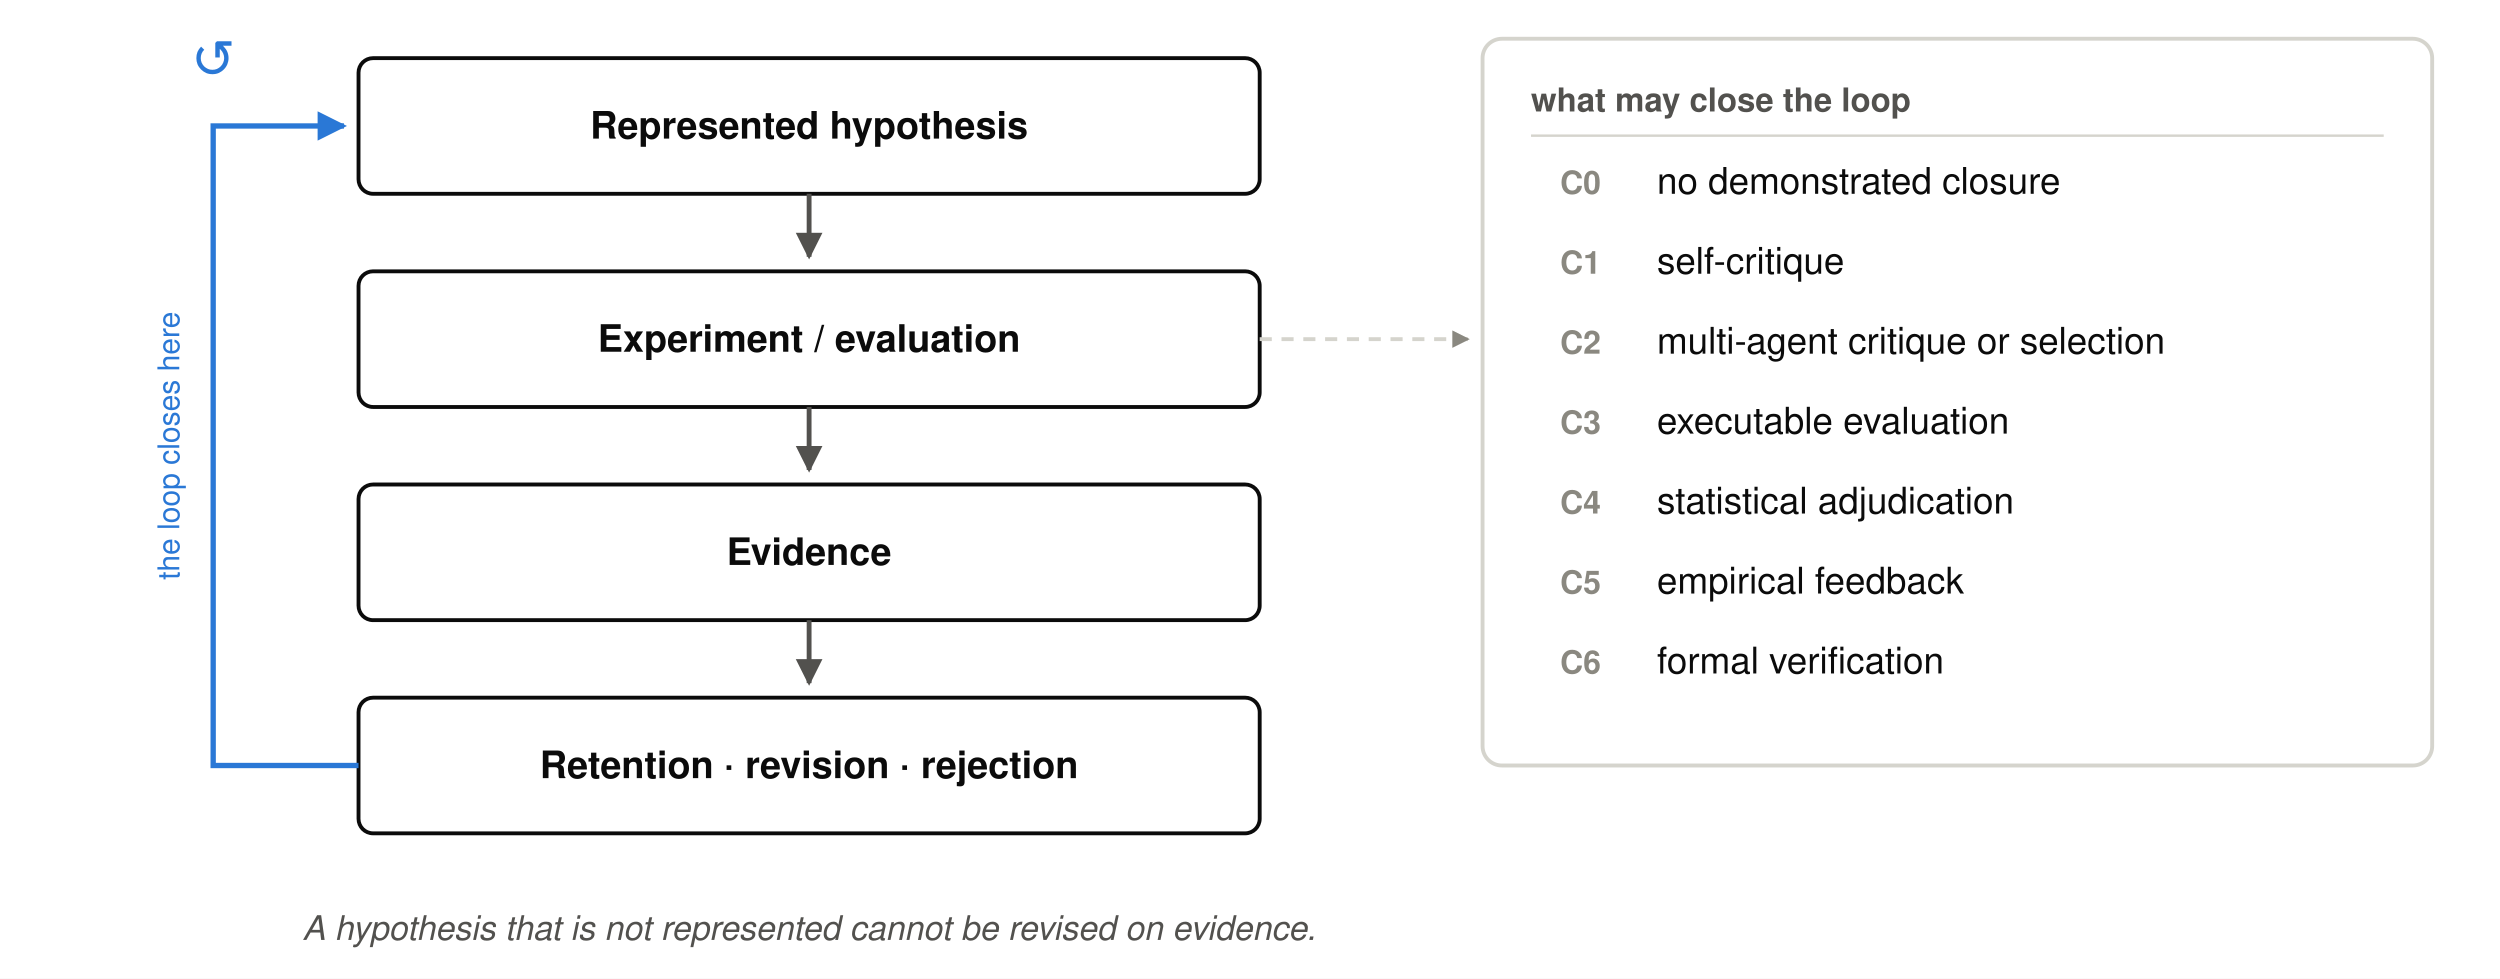
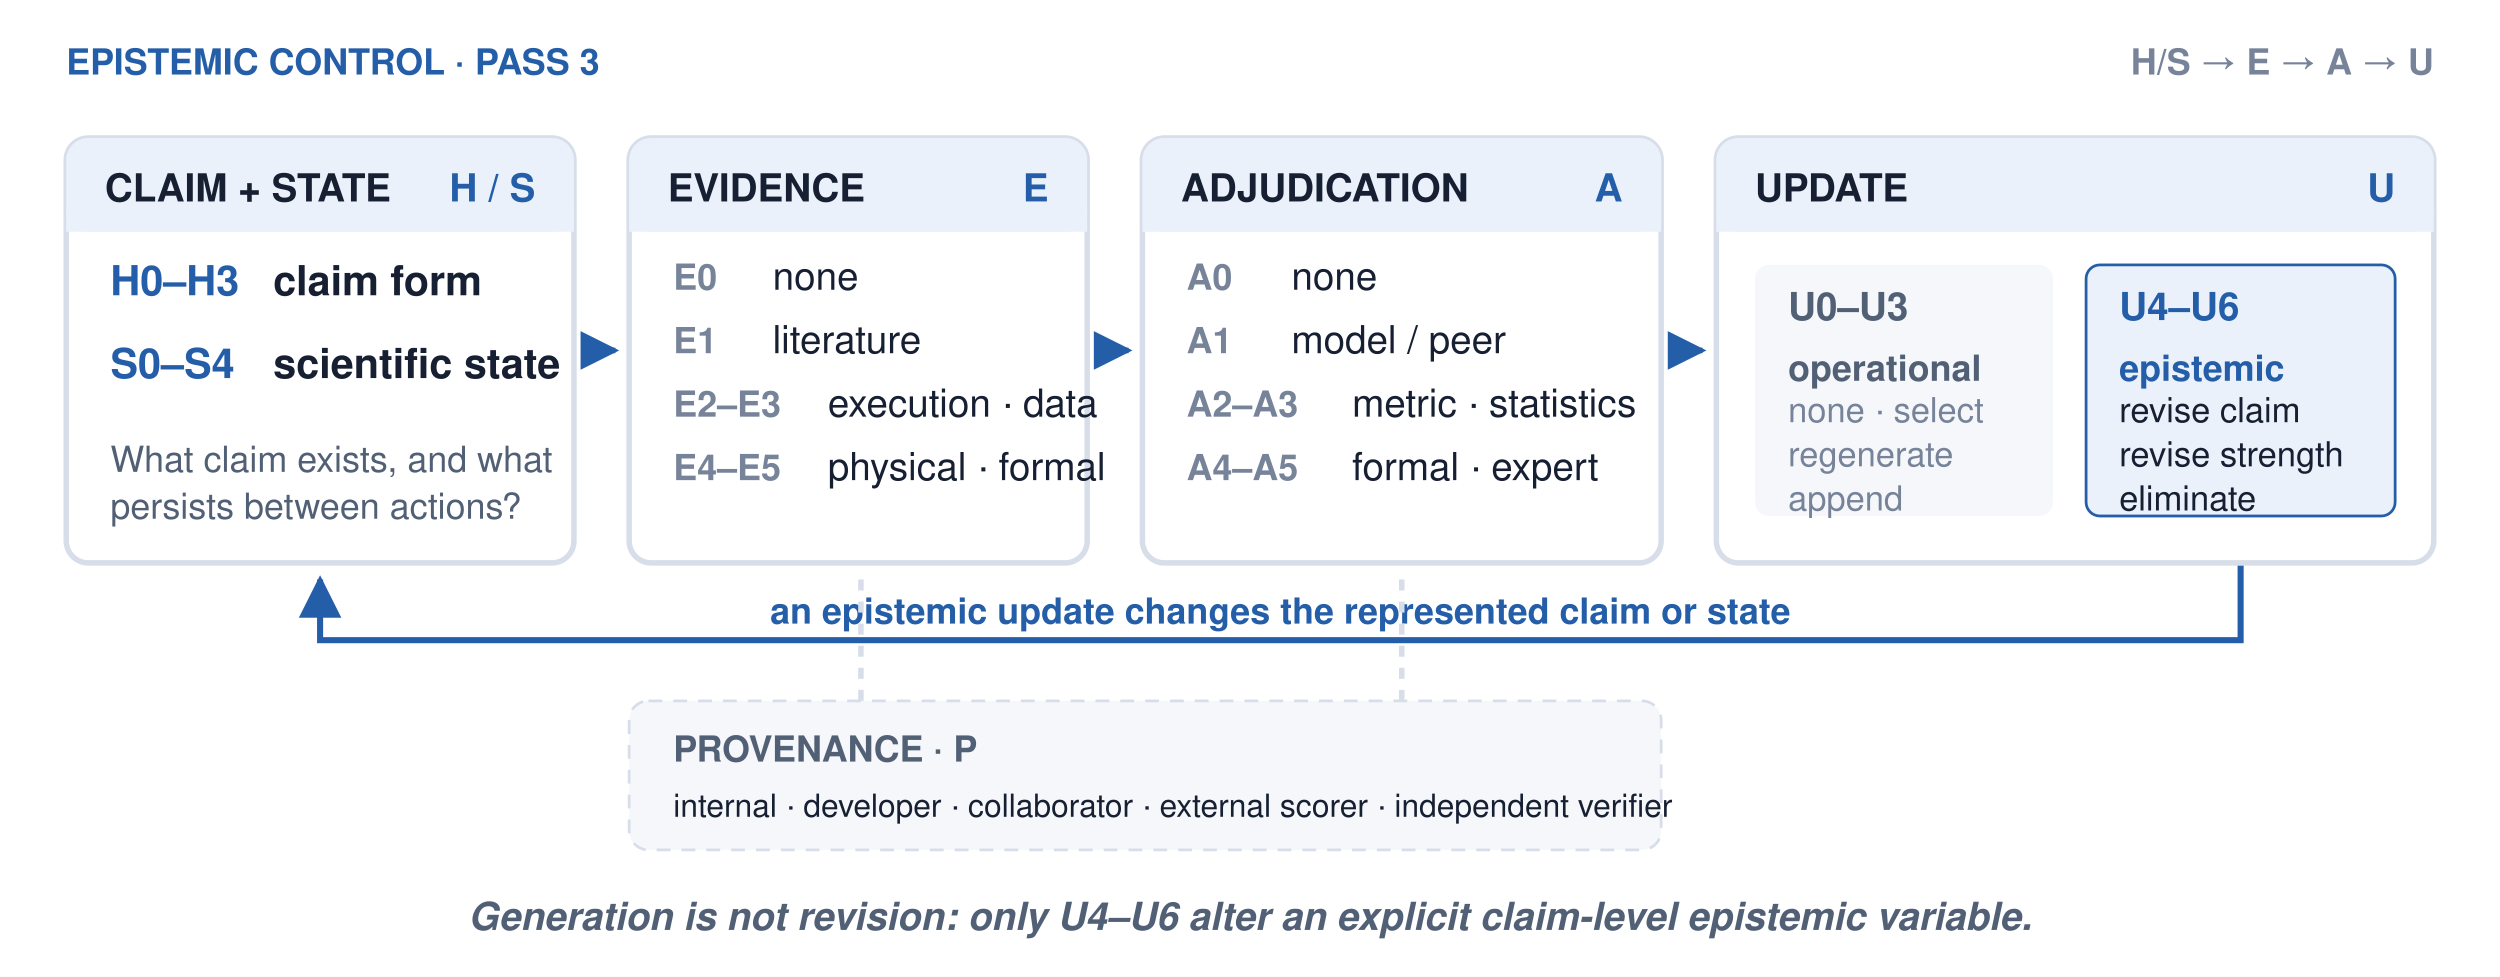
- <svg xmlns="http://www.w3.org/2000/svg" width="516" height="202" viewBox="0 0 516 202" role="img" aria-labelledby="t d" font-family="Helvetica, Arial, sans-serif">
+ <svg xmlns="http://www.w3.org/2000/svg" width="453pt" height="177pt" viewBox="0 0 906 354" role="img" aria-labelledby="loop-title loop-desc" font-family="Helvetica, Arial, sans-serif">
  <defs>
-     <marker id="a" viewBox="0 0 10 10" refX="9" refY="5" markerWidth="5.5" markerHeight="5.5" orient="auto-start-reverse">
-       <path d="M0 0 L10 5 L0 10 z" fill="#52514e" />
-     </marker>
-     <marker id="ab" viewBox="0 0 10 10" refX="9" refY="5" markerWidth="5.5" markerHeight="5.5" orient="auto-start-reverse">
-       <path d="M0 0 L10 5 L0 10 z" fill="#2a78d6" />
-     </marker>
-     <marker id="af" viewBox="0 0 10 10" refX="9" refY="5" markerWidth="4.5" markerHeight="4.5" orient="auto-start-reverse">
-       <path d="M0 0 L10 5 L0 10 z" fill="#8a8880" />
+     <marker id="arrow" viewBox="0 0 10 10" refX="9" refY="5" markerWidth="7" markerHeight="7" orient="auto">
+       <path d="M0 0 L10 5 L0 10 z" fill="#245EA8" />
    </marker>
  </defs>
-   <rect width="516" height="202" fill="#ffffff" />
-   <rect x="74" y="12" width="186" height="28" rx="3" fill="#ffffff" stroke="#0b0b0b" stroke-width="0.8" />
-   <text x="167.0" y="28.6" font-size="7.8" fill="#0b0b0b" font-weight="600" text-anchor="middle">Represented hypothesis</text>
-   <path d="M167.0 40 L167.0 53" stroke="#52514e" stroke-width="1" marker-end="url(#a)" />
-   <rect x="74" y="56" width="186" height="28" rx="3" fill="#ffffff" stroke="#0b0b0b" stroke-width="0.8" />
-   <text x="167.0" y="72.6" font-size="7.8" fill="#0b0b0b" font-weight="600" text-anchor="middle">Experiment / evaluation</text>
-   <path d="M167.0 84 L167.0 97" stroke="#52514e" stroke-width="1" marker-end="url(#a)" />
-   <rect x="74" y="100" width="186" height="28" rx="3" fill="#ffffff" stroke="#0b0b0b" stroke-width="0.8" />
-   <text x="167.0" y="116.6" font-size="7.8" fill="#0b0b0b" font-weight="600" text-anchor="middle">Evidence</text>
-   <path d="M167.0 128 L167.0 141" stroke="#52514e" stroke-width="1" marker-end="url(#a)" />
-   <rect x="74" y="144" width="186" height="28" rx="3" fill="#ffffff" stroke="#0b0b0b" stroke-width="0.8" />
-   <text x="167.0" y="160.6" font-size="7.8" fill="#0b0b0b" font-weight="600" text-anchor="middle">Retention · revision · rejection</text>
-   <path d="M74 158.0 L44 158.0 L44 26.0 L71 26.0" fill="none" stroke="#2a78d6" stroke-width="1.1" marker-end="url(#ab)" />
-   <text x="44.0" y="16.0" font-size="11" fill="#2a78d6" font-weight="400" text-anchor="middle">↺</text>
-   <text x="37.0" y="92.0" font-size="6.2" fill="#2a78d6" text-anchor="middle" transform="rotate(-90 37.0 92.0)">the loop closes here</text>
-   <rect x="306" y="8" width="196" height="150" rx="4" fill="#ffffff" stroke="#d5d4cd" stroke-width="0.8" />
-   <text x="316.0" y="23.0" font-size="6.8" fill="#52514e" font-weight="700" text-anchor="start">what may close the loop</text>
-   <line x1="316" y1="28" x2="492" y2="28" stroke="#d5d4cd" stroke-width="0.5" />
-   <text x="322.0" y="40.0" font-size="6.6" fill="#8a8880" font-weight="700" text-anchor="start">C0</text>
-   <text x="342.0" y="40.0" font-size="7.6" fill="#0b0b0b" font-weight="400" text-anchor="start">no demonstrated closure</text>
-   <text x="322.0" y="56.5" font-size="6.6" fill="#8a8880" font-weight="700" text-anchor="start">C1</text>
-   <text x="342.0" y="56.5" font-size="7.6" fill="#0b0b0b" font-weight="400" text-anchor="start">self-critique</text>
-   <text x="322.0" y="73.0" font-size="6.6" fill="#8a8880" font-weight="700" text-anchor="start">C2</text>
-   <text x="342.0" y="73.0" font-size="7.6" fill="#0b0b0b" font-weight="400" text-anchor="start">multi-agent critique or selection</text>
-   <text x="322.0" y="89.5" font-size="6.6" fill="#8a8880" font-weight="700" text-anchor="start">C3</text>
-   <text x="342.0" y="89.5" font-size="7.6" fill="#0b0b0b" font-weight="400" text-anchor="start">executable evaluation</text>
-   <text x="322.0" y="106.0" font-size="6.6" fill="#8a8880" font-weight="700" text-anchor="start">C4</text>
-   <text x="342.0" y="106.0" font-size="7.6" fill="#0b0b0b" font-weight="400" text-anchor="start">statistical adjudication</text>
-   <text x="322.0" y="122.5" font-size="6.6" fill="#8a8880" font-weight="700" text-anchor="start">C5</text>
-   <text x="342.0" y="122.5" font-size="7.6" fill="#0b0b0b" font-weight="400" text-anchor="start">empirical feedback</text>
-   <text x="322.0" y="139.0" font-size="6.6" fill="#8a8880" font-weight="700" text-anchor="start">C6</text>
-   <text x="342.0" y="139.0" font-size="7.6" fill="#0b0b0b" font-weight="400" text-anchor="start">formal verification</text>
-   <path d="M260 70.0 L303 70.0" stroke="#d5d4cd" stroke-width="0.8" stroke-dasharray="2.5 2" marker-end="url(#af)" />
-   <text x="167.0" y="194.0" font-size="7.0" fill="#52514e" font-weight="400" text-anchor="middle" font-style="italic">A hypothesis that is not represented cannot be revised on evidence.</text>
+   <rect width="906" height="354" fill="#FFFFFF" />
+   <text x="24" y="27" font-size="13" fill="#245EA8" font-weight="700" text-anchor="start">EPISTEMIC CONTROL · PASS 3</text>
+   <text x="882" y="27" font-size="13" fill="#768399" font-weight="600" text-anchor="end">H/S → E → A → U</text>
+   <rect x="24" y="50" width="184" height="154" rx="8" fill="#FFFFFF" stroke="#D7DEE9" stroke-width="2" />
+   <rect x="24" y="50" width="184" height="34" rx="8" fill="#EAF1FA" />
+   <rect x="24" y="76" width="184" height="8" fill="#EAF1FA" />
+   <text x="38" y="73" font-size="14" fill="#172033" font-weight="700" text-anchor="start">CLAIM + STATE</text>
+   <text x="194" y="73" font-size="14" fill="#245EA8" font-weight="700" text-anchor="end">H / S</text>
+   <rect x="228" y="50" width="166" height="154" rx="8" fill="#FFFFFF" stroke="#D7DEE9" stroke-width="2" />
+   <rect x="228" y="50" width="166" height="34" rx="8" fill="#EAF1FA" />
+   <rect x="228" y="76" width="166" height="8" fill="#EAF1FA" />
+   <text x="242" y="73" font-size="14" fill="#172033" font-weight="700" text-anchor="start">EVIDENCE</text>
+   <text x="380" y="73" font-size="14" fill="#245EA8" font-weight="700" text-anchor="end">E</text>
+   <rect x="414" y="50" width="188" height="154" rx="8" fill="#FFFFFF" stroke="#D7DEE9" stroke-width="2" />
+   <rect x="414" y="50" width="188" height="34" rx="8" fill="#EAF1FA" />
+   <rect x="414" y="76" width="188" height="8" fill="#EAF1FA" />
+   <text x="428" y="73" font-size="14" fill="#172033" font-weight="700" text-anchor="start">ADJUDICATION</text>
+   <text x="588" y="73" font-size="14" fill="#245EA8" font-weight="700" text-anchor="end">A</text>
+   <rect x="622" y="50" width="260" height="154" rx="8" fill="#FFFFFF" stroke="#D7DEE9" stroke-width="2" />
+   <rect x="622" y="50" width="260" height="34" rx="8" fill="#EAF1FA" />
+   <rect x="622" y="76" width="260" height="8" fill="#EAF1FA" />
+   <text x="636" y="73" font-size="14" fill="#172033" font-weight="700" text-anchor="start">UPDATE</text>
+   <text x="868" y="73" font-size="14" fill="#245EA8" font-weight="700" text-anchor="end">U</text>
+   <line x1="212" y1="127" x2="223" y2="127" stroke="#245EA8" stroke-width="2" marker-end="url(#arrow)" />
+   <line x1="398" y1="127" x2="409" y2="127" stroke="#245EA8" stroke-width="2" marker-end="url(#arrow)" />
+   <line x1="606" y1="127" x2="617" y2="127" stroke="#245EA8" stroke-width="2" marker-end="url(#arrow)" />
+   <text x="40" y="107" font-size="15" fill="#245EA8" font-weight="700" text-anchor="start">H0–H3</text>
+   <text x="99" y="107" font-size="15" fill="#172033" font-weight="600" text-anchor="start">claim form</text>
+   <text x="40" y="137" font-size="15" fill="#245EA8" font-weight="700" text-anchor="start">S0–S4</text>
+   <text x="99" y="137" font-size="15" fill="#172033" font-weight="600" text-anchor="start">scientific state</text>
+   <text x="40" y="171" font-size="13" fill="#526076" font-weight="400" text-anchor="start">What claim exists, and what</text>
+   <text x="40" y="188" font-size="13" fill="#526076" font-weight="400" text-anchor="start">persists between actions?</text>
+   <text x="244" y="105" font-size="13" fill="#768399" font-weight="700" text-anchor="start">E0</text>
+   <text x="280" y="105" font-size="14" fill="#172033" font-weight="500" text-anchor="start">none</text>
+   <text x="244" y="128" font-size="13" fill="#768399" font-weight="700" text-anchor="start">E1</text>
+   <text x="280" y="128" font-size="14" fill="#172033" font-weight="500" text-anchor="start">literature</text>
+   <text x="244" y="151" font-size="13" fill="#768399" font-weight="700" text-anchor="start">E2–E3</text>
+   <text x="300" y="151" font-size="14" fill="#172033" font-weight="500" text-anchor="start">execution · data</text>
+   <text x="244" y="174" font-size="13" fill="#768399" font-weight="700" text-anchor="start">E4–E5</text>
+   <text x="300" y="174" font-size="14" fill="#172033" font-weight="500" text-anchor="start">physical · formal</text>
+   <text x="430" y="105" font-size="13" fill="#768399" font-weight="700" text-anchor="start">A0</text>
+   <text x="468" y="105" font-size="14" fill="#172033" font-weight="500" text-anchor="start">none</text>
+   <text x="430" y="128" font-size="13" fill="#768399" font-weight="700" text-anchor="start">A1</text>
+   <text x="468" y="128" font-size="14" fill="#172033" font-weight="500" text-anchor="start">model / peer</text>
+   <text x="430" y="151" font-size="13" fill="#768399" font-weight="700" text-anchor="start">A2–A3</text>
+   <text x="490" y="151" font-size="14" fill="#172033" font-weight="500" text-anchor="start">metric · statistics</text>
+   <text x="430" y="174" font-size="13" fill="#768399" font-weight="700" text-anchor="start">A4–A5</text>
+   <text x="490" y="174" font-size="14" fill="#172033" font-weight="500" text-anchor="start">formal · expert</text>
+   <rect x="636" y="96" width="108" height="91" rx="5" fill="#F5F7FA" />
+   <text x="648" y="116" font-size="14" fill="#526076" font-weight="700" text-anchor="start">U0–U3</text>
+   <text x="648" y="138" font-size="13" fill="#526076" font-weight="600" text-anchor="start">operational</text>
+   <text x="648" y="153" font-size="12.5" fill="#768399" font-weight="400" text-anchor="start">none · select</text>
+   <text x="648" y="169" font-size="12.5" fill="#768399" font-weight="400" text-anchor="start">regenerate</text>
+   <text x="648" y="185" font-size="12.5" fill="#768399" font-weight="400" text-anchor="start">append</text>
+   <rect x="756" y="96" width="112" height="91" rx="5" fill="#EAF1FA" stroke="#245EA8" />
+   <text x="768" y="116" font-size="14" fill="#245EA8" font-weight="700" text-anchor="start">U4–U6</text>
+   <text x="768" y="138" font-size="13" fill="#245EA8" font-weight="600" text-anchor="start">epistemic</text>
+   <text x="768" y="153" font-size="12.5" fill="#172033" font-weight="400" text-anchor="start">revise claim</text>
+   <text x="768" y="169" font-size="12.5" fill="#172033" font-weight="400" text-anchor="start">revise strength</text>
+   <text x="768" y="185" font-size="12.5" fill="#172033" font-weight="400" text-anchor="start">eliminate</text>
+   <path d="M 812 205 L 812 232 L 116 232 L 116 210" fill="none" stroke="#245EA8" stroke-width="2.2" marker-end="url(#arrow)" />
+   <text x="464" y="226" font-size="13" fill="#245EA8" font-weight="600" text-anchor="middle">an epistemic update changes the represented claim or state</text>
+   <rect x="228" y="254" width="374" height="54" rx="7" fill="#F5F7FA" stroke="#D7DEE9" stroke-dasharray="5 4" />
+   <text x="244" y="276" font-size="13" fill="#526076" font-weight="700" text-anchor="start">PROVENANCE · P</text>
+   <text x="244" y="296" font-size="11.5" fill="#172033" font-weight="500" text-anchor="start">internal · developer · collaborator · external scorer · independent verifier</text>
+   <line x1="312" y1="254" x2="312" y2="210" stroke="#D7DEE9" stroke-width="2" stroke-dasharray="4 4" />
+   <line x1="508" y1="254" x2="508" y2="210" stroke="#D7DEE9" stroke-width="2" stroke-dasharray="4 4" />
+   <text x="453" y="337" font-size="14" fill="#526076" font-weight="600" text-anchor="middle" font-style="italic">Generation is not revision: only U4–U6 alter an explicit claim-level epistemic variable.</text>
</svg>
